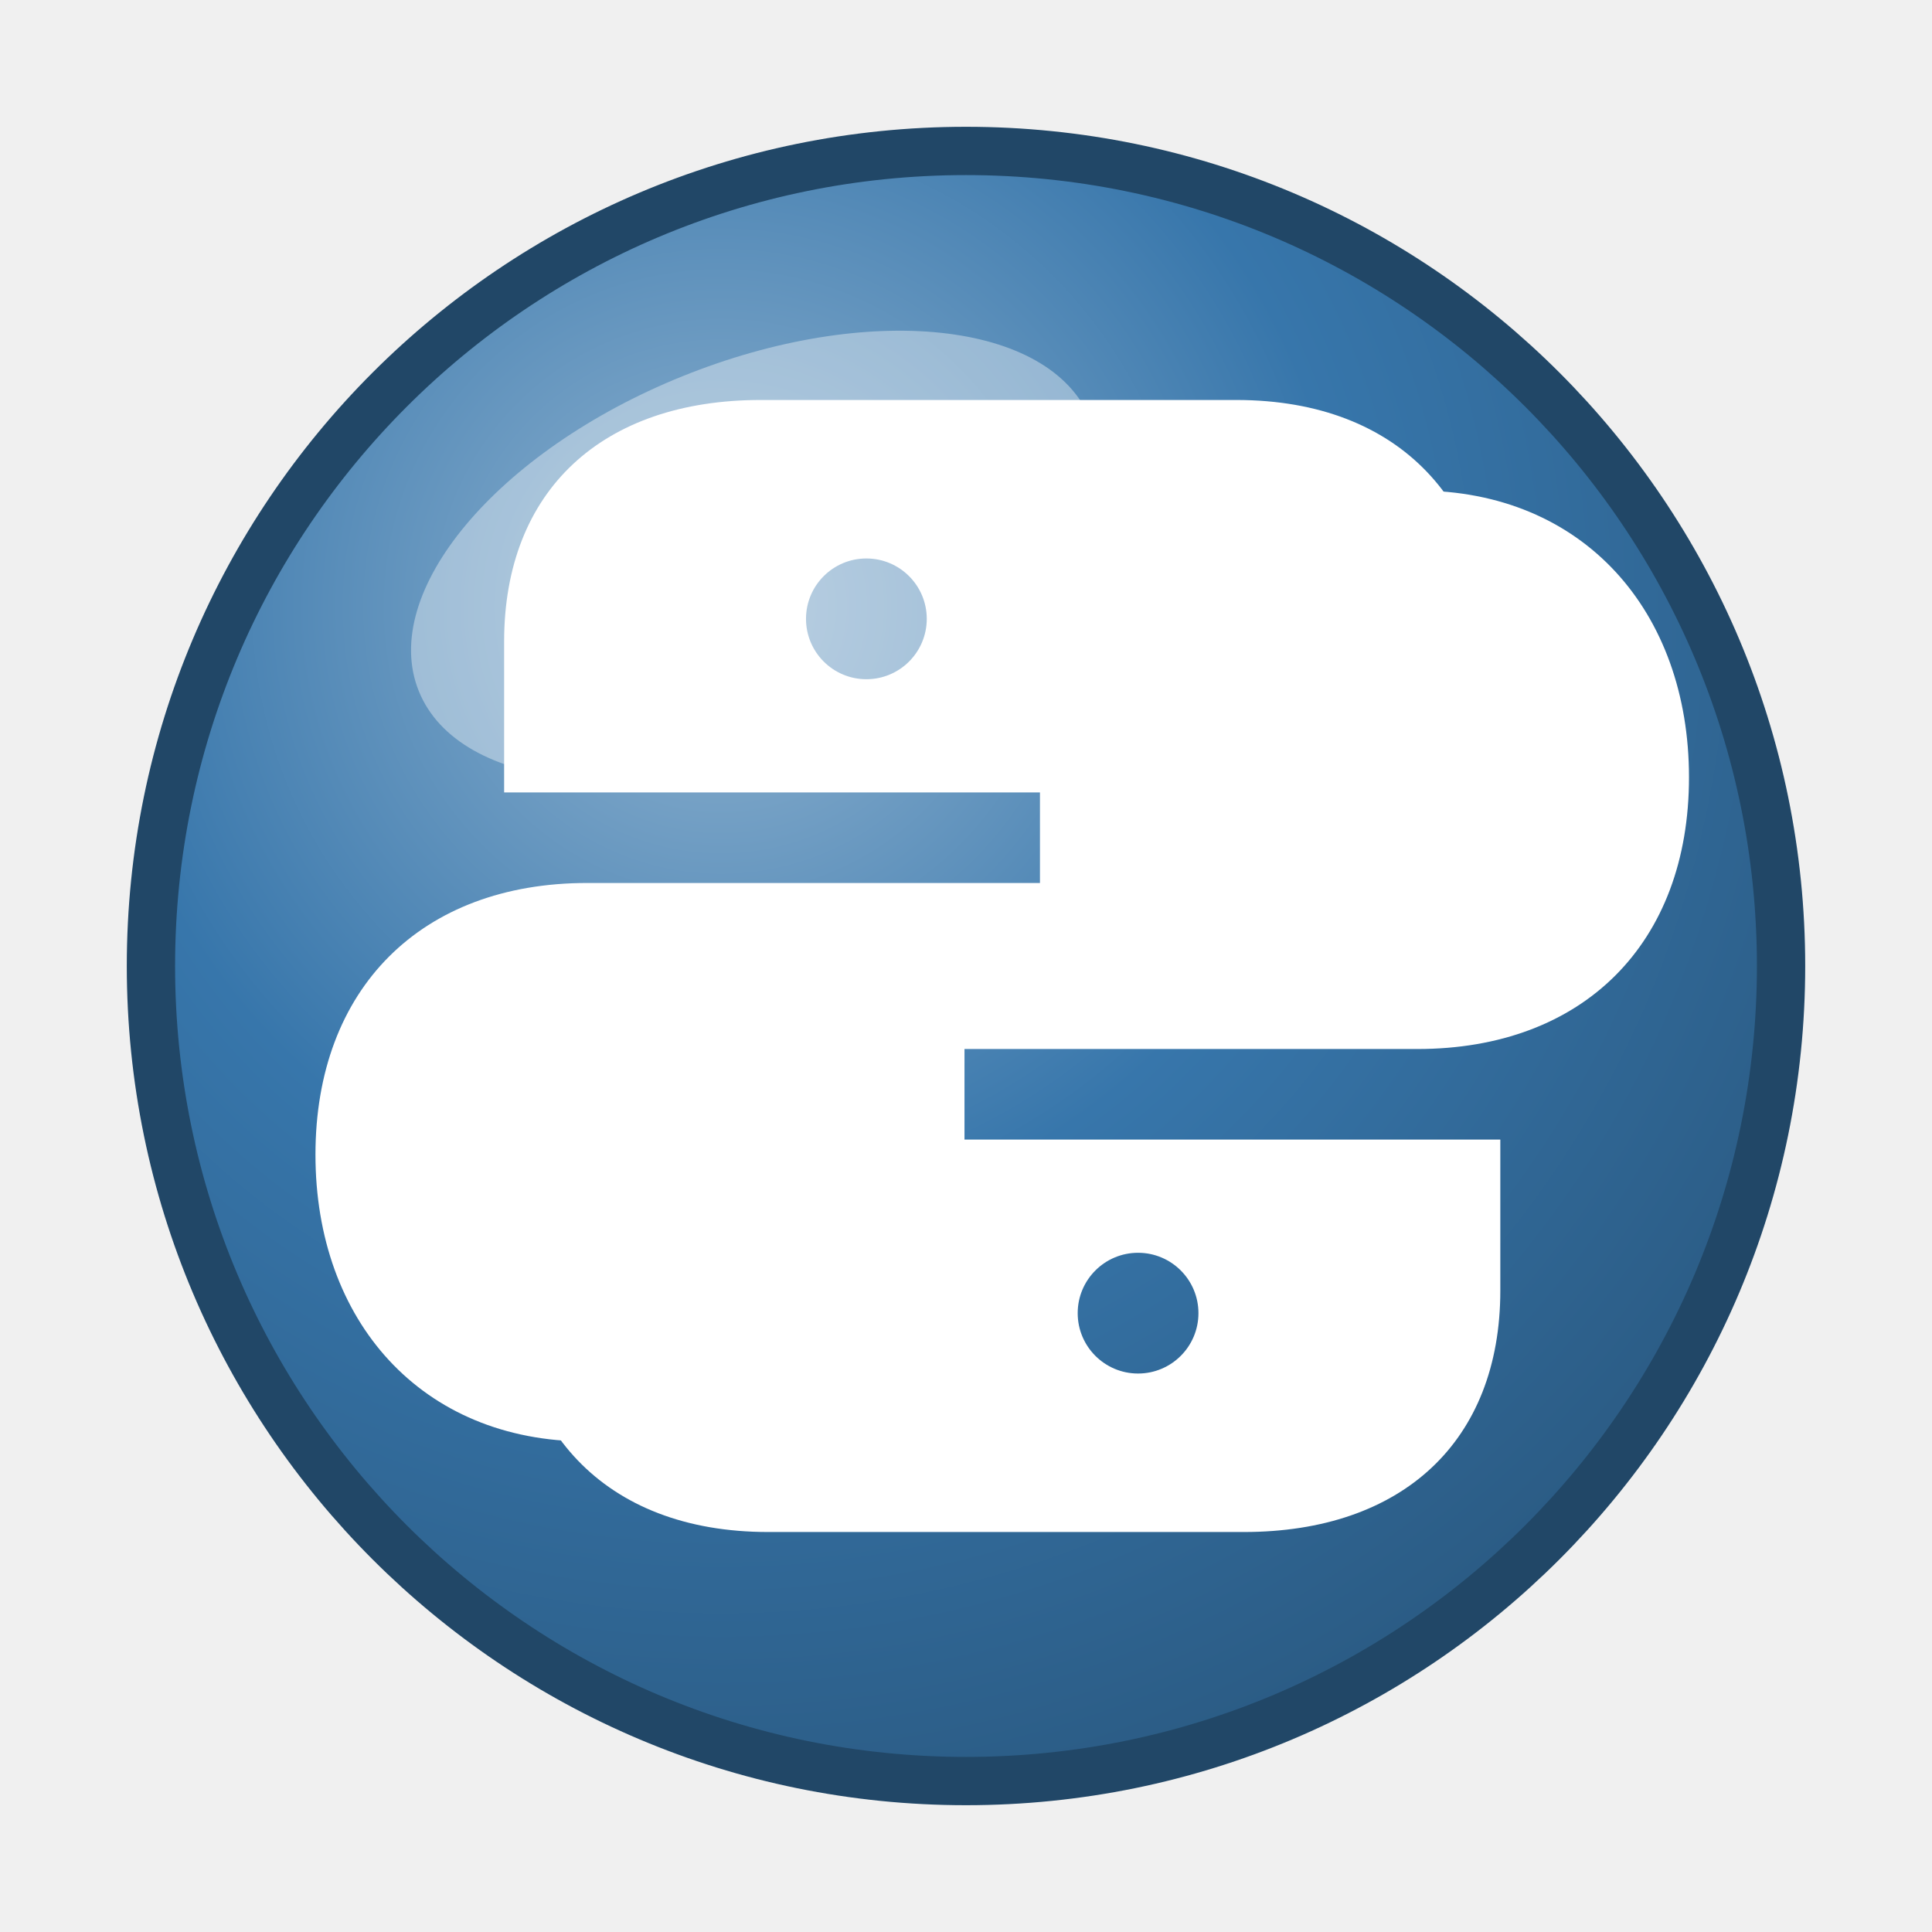
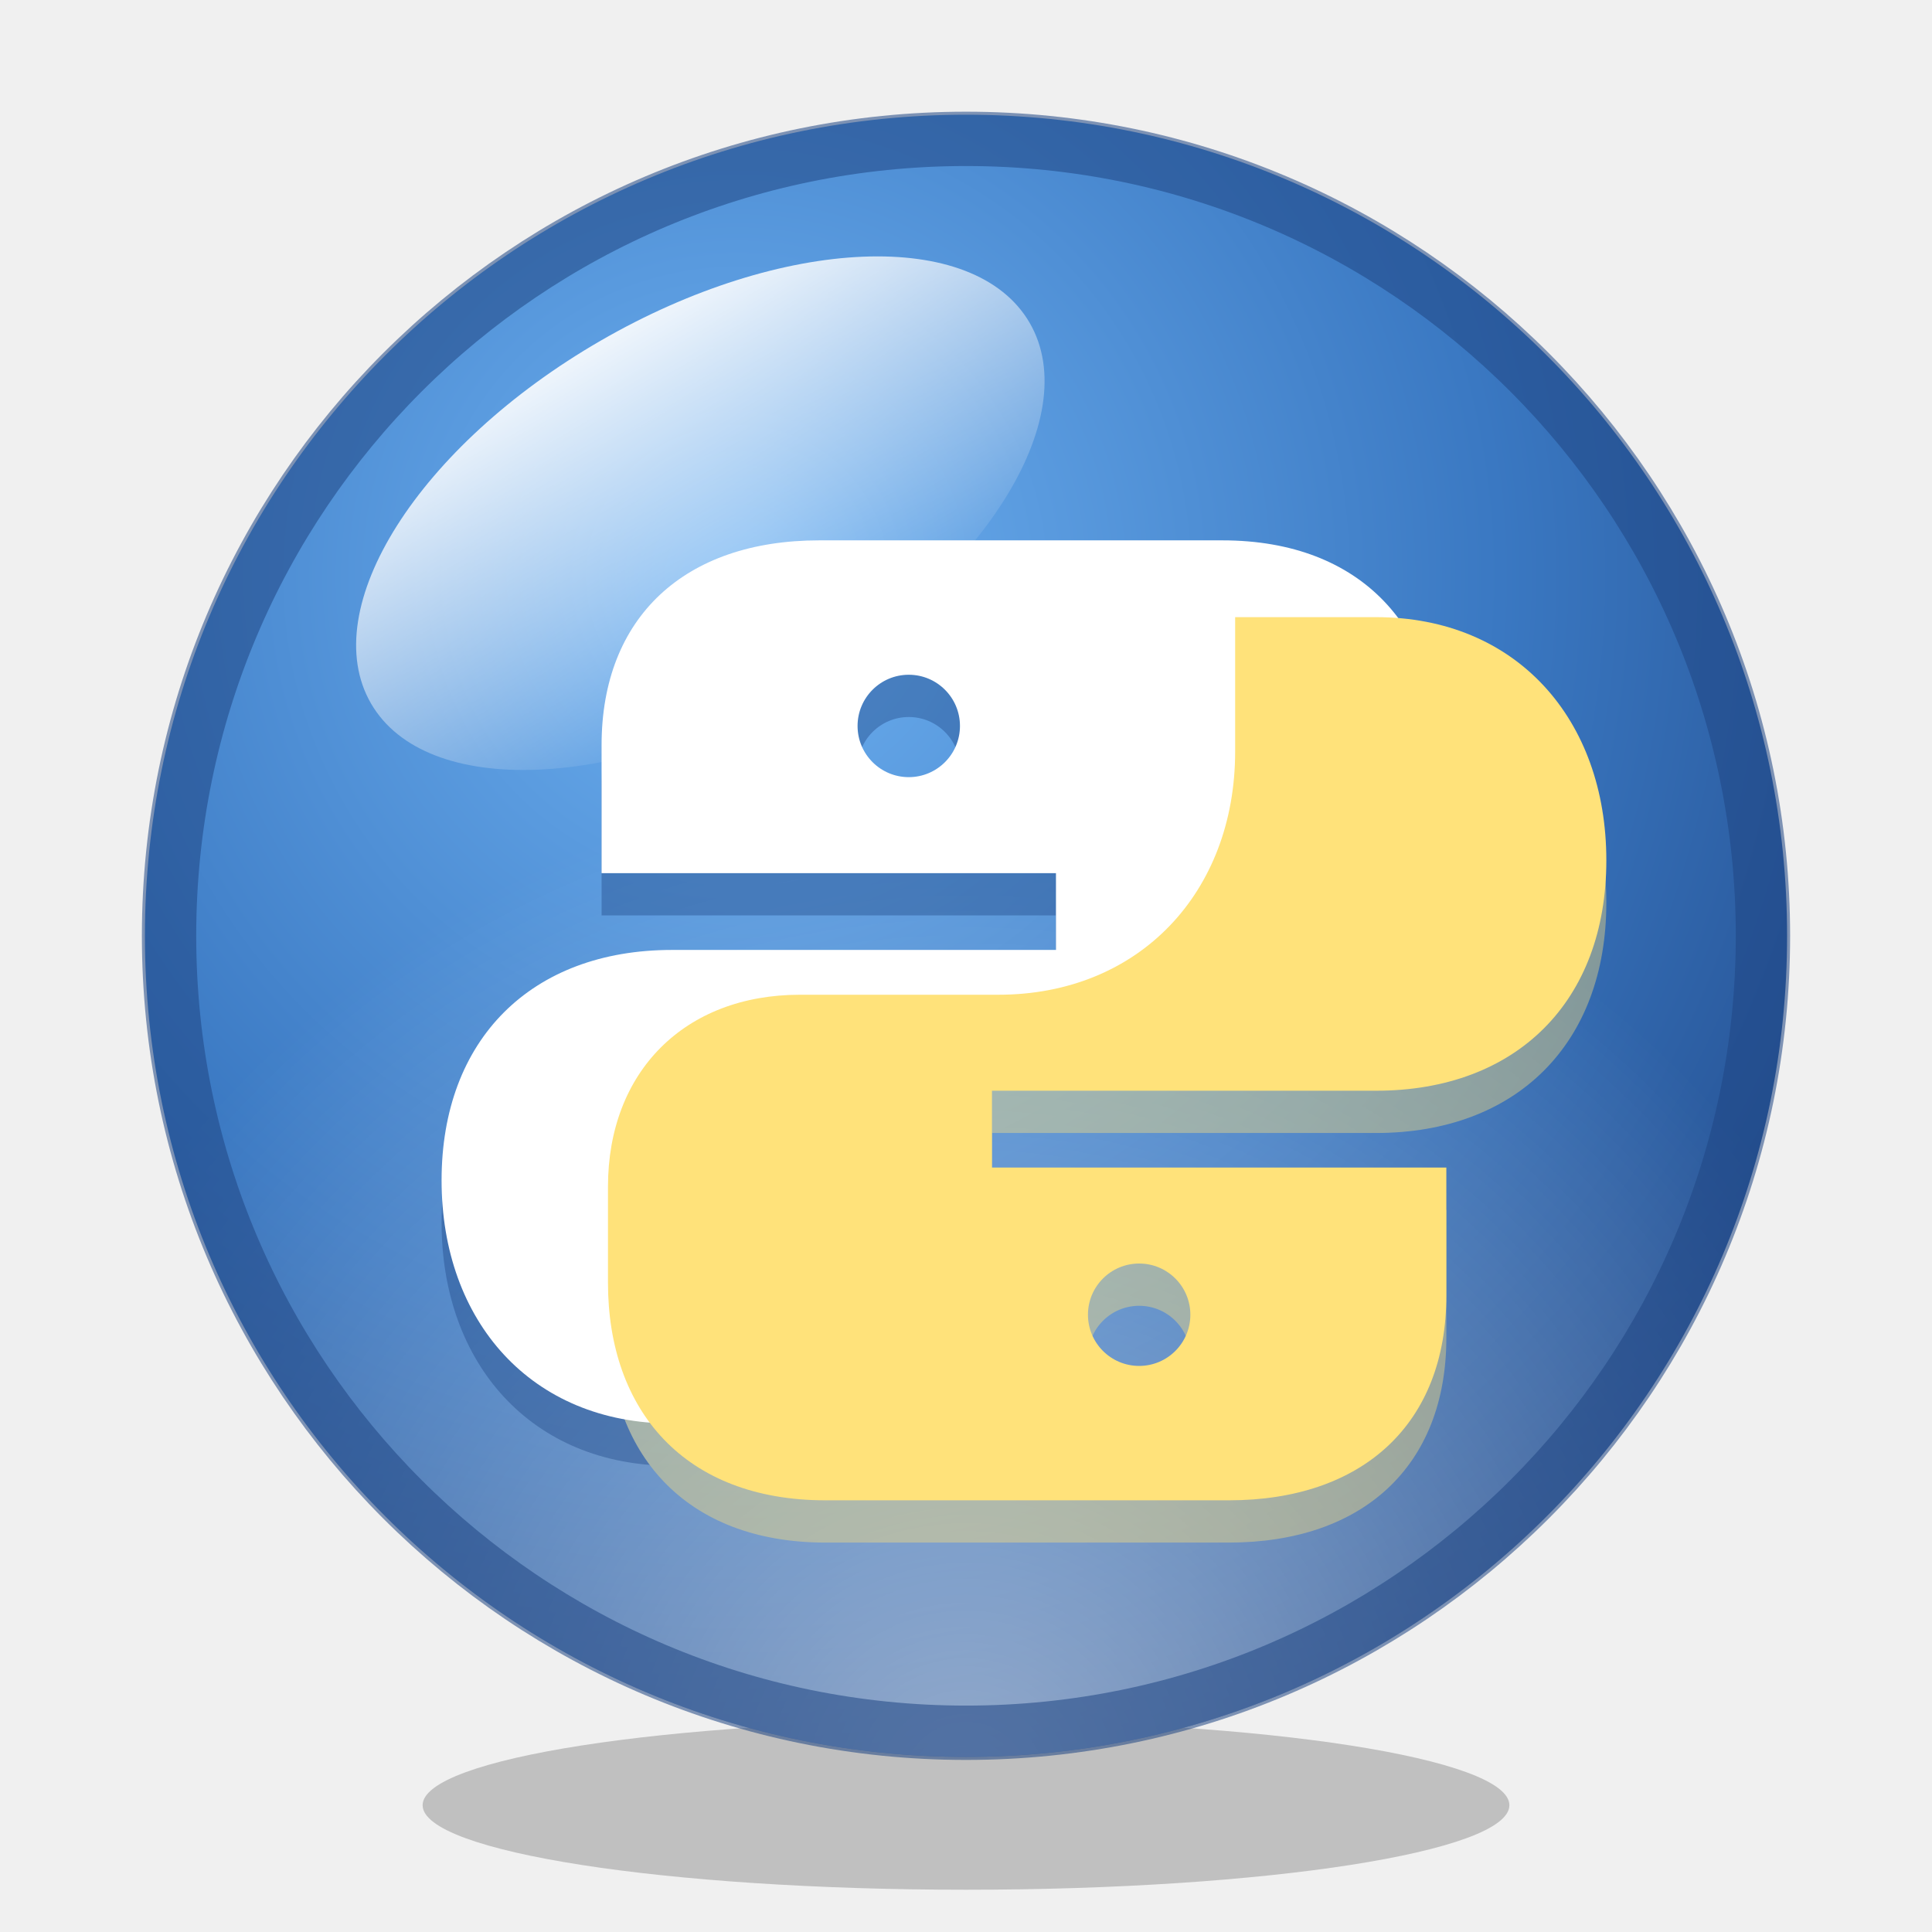
<svg xmlns="http://www.w3.org/2000/svg" width="32" height="32" viewBox="0 0 32 32">
  <defs>
-     <radialGradient id="b-python" cx=".35" cy=".28" r=".85">
-       <stop offset="0" stop-color="#91B4D1" />
-       <stop offset=".45" stop-color="#3776AB" />
-       <stop offset="1" stop-color="#28557B" />
+     <radialGradient id="b-python" cx=".36" cy=".28" r=".85">
+       <stop offset="0" stop-color="#6FB2F2" />
+       <stop offset=".55" stop-color="#3A78C2" />
+       <stop offset="1" stop-color="#1F4584" />
    </radialGradient>
+     <radialGradient id="b-python-r" cx=".5" cy="1.02" r=".62">
+       <stop offset="0" stop-color="#FFFFFF" stop-opacity=".5" />
+       <stop offset="1" stop-color="#FFFFFF" stop-opacity="0" />
+     </radialGradient>
+     <linearGradient id="b-python-s" x1="0" y1="0" x2="0" y2="1">
+       <stop offset="0" stop-color="#FFFFFF" stop-opacity=".9" />
+       <stop offset="1" stop-color="#FFFFFF" stop-opacity="0" />
+     </linearGradient>
  </defs>
-   <circle cx="16" cy="16" r="13.5" fill="url(#b-python)" stroke="#214767" stroke-width=".8" />
-   <ellipse cx="12.5" cy="9.2" rx="6" ry="3.2" fill="#FFFFFF" fill-opacity=".38" transform="rotate(-22 12.5 9.2)" />
-   <g transform="translate(-3.4 -2.75) scale(1.25)" fill="#FFFFFF" stroke-linecap="round" stroke-linejoin="round">
-     <path fill="#FFFFFF" d="M16 7.5h-3.2c-2.1 0-3.4 1.2-3.4 3.2v2h7.1v1.2h-6c-2.2 0-3.6 1.4-3.6 3.6s1.4 3.8 3.6 3.8h2.2v-2.1c0-2.2 1.5-3.8 3.7-3.8h3.1c1.8 0 3-1.2 3-3v-1.5c0-2-1.2-3.4-3.4-3.4zm-1.8 2.1a.8.8 0 1 1 0 1.6.8.8 0 0 1 0-1.6z" />
-     <path fill="#FFFFFF" d="M16 22.5h3.2c2.1 0 3.4-1.2 3.4-3.2v-2h-7.1v-1.2h6c2.2 0 3.6-1.4 3.6-3.6s-1.4-3.8-3.6-3.8h-2.2v2.1c0 2.2-1.5 3.8-3.7 3.8h-3.1c-1.8 0-3 1.2-3 3v1.5c0 2 1.2 3.4 3.4 3.4zm1.8-2.1a.8.8 0 1 1 0-1.6.8.8 0 0 1 0 1.6z" />
+   <ellipse cx="16" cy="29.9" rx="9" ry="1.4" fill="#000" opacity=".2" />
+   <circle cx="16" cy="15.5" r="13.6" fill="url(#b-python)" />
+   <circle cx="16" cy="15.5" r="13.6" fill="url(#b-python-r)" />
+   <circle cx="16" cy="15.5" r="13.2" fill="none" stroke="#1F4584" stroke-opacity=".55" stroke-width=".9" />
+   <ellipse cx="11.6" cy="8.5" rx="6.3" ry="3.3" fill="url(#b-python-s)" transform="rotate(-30 11.6 8.5)" />
+   <g transform="translate(16 16)">
+     <g transform="translate(0 .7)" opacity=".4">
+       <g transform="translate(-16 -15) scale(1.06)">
+         <path fill="#1F4584" d="M16 7.5h-3.2c-2.1 0-3.4 1.2-3.4 3.2v2h7.1v1.2h-6c-2.2 0-3.6 1.4-3.6 3.6s1.4 3.8 3.6 3.8h2.2v-2.1c0-2.2 1.5-3.8 3.7-3.8h3.1c1.8 0 3-1.2 3-3v-1.5c0-2-1.2-3.4-3.4-3.4zm-1.8 2.1a.8.8 0 1 1 0 1.6.8.8 0 0 1 0-1.6z" />
+         <path fill="#FFE27A" d="M16 22.5h3.2c2.1 0 3.4-1.2 3.4-3.2v-2h-7.1v-1.2h6c2.2 0 3.6-1.4 3.6-3.6s-1.4-3.8-3.6-3.8h-2.2v2.1c0 2.2-1.5 3.8-3.7 3.8h-3.1c-1.8 0-3 1.2-3 3v1.5c0 2 1.2 3.4 3.4 3.4zm1.8-2.1a.8.8 0 1 1 0-1.6.8.8 0 0 1 0 1.6z" />
+       </g>
+     </g>
+     <g transform="translate(-16 -15) scale(1.06)">
+       <path fill="#FFFFFF" d="M16 7.5h-3.2c-2.1 0-3.4 1.2-3.4 3.2v2h7.1v1.2h-6c-2.2 0-3.6 1.4-3.6 3.6s1.4 3.8 3.6 3.8h2.2v-2.1c0-2.2 1.5-3.8 3.7-3.8h3.1c1.8 0 3-1.2 3-3v-1.5c0-2-1.2-3.4-3.4-3.4zm-1.8 2.1a.8.8 0 1 1 0 1.6.8.8 0 0 1 0-1.6z" />
+       <path fill="#FFE27A" d="M16 22.5h3.2c2.1 0 3.4-1.2 3.4-3.2v-2h-7.1v-1.2h6c2.2 0 3.6-1.4 3.6-3.6s-1.4-3.8-3.6-3.8h-2.2v2.1c0 2.2-1.5 3.8-3.7 3.8h-3.1c-1.8 0-3 1.2-3 3v1.5c0 2 1.2 3.4 3.4 3.4zm1.8-2.1a.8.8 0 1 1 0-1.6.8.8 0 0 1 0 1.6z" />
+     </g>
  </g>
</svg>
